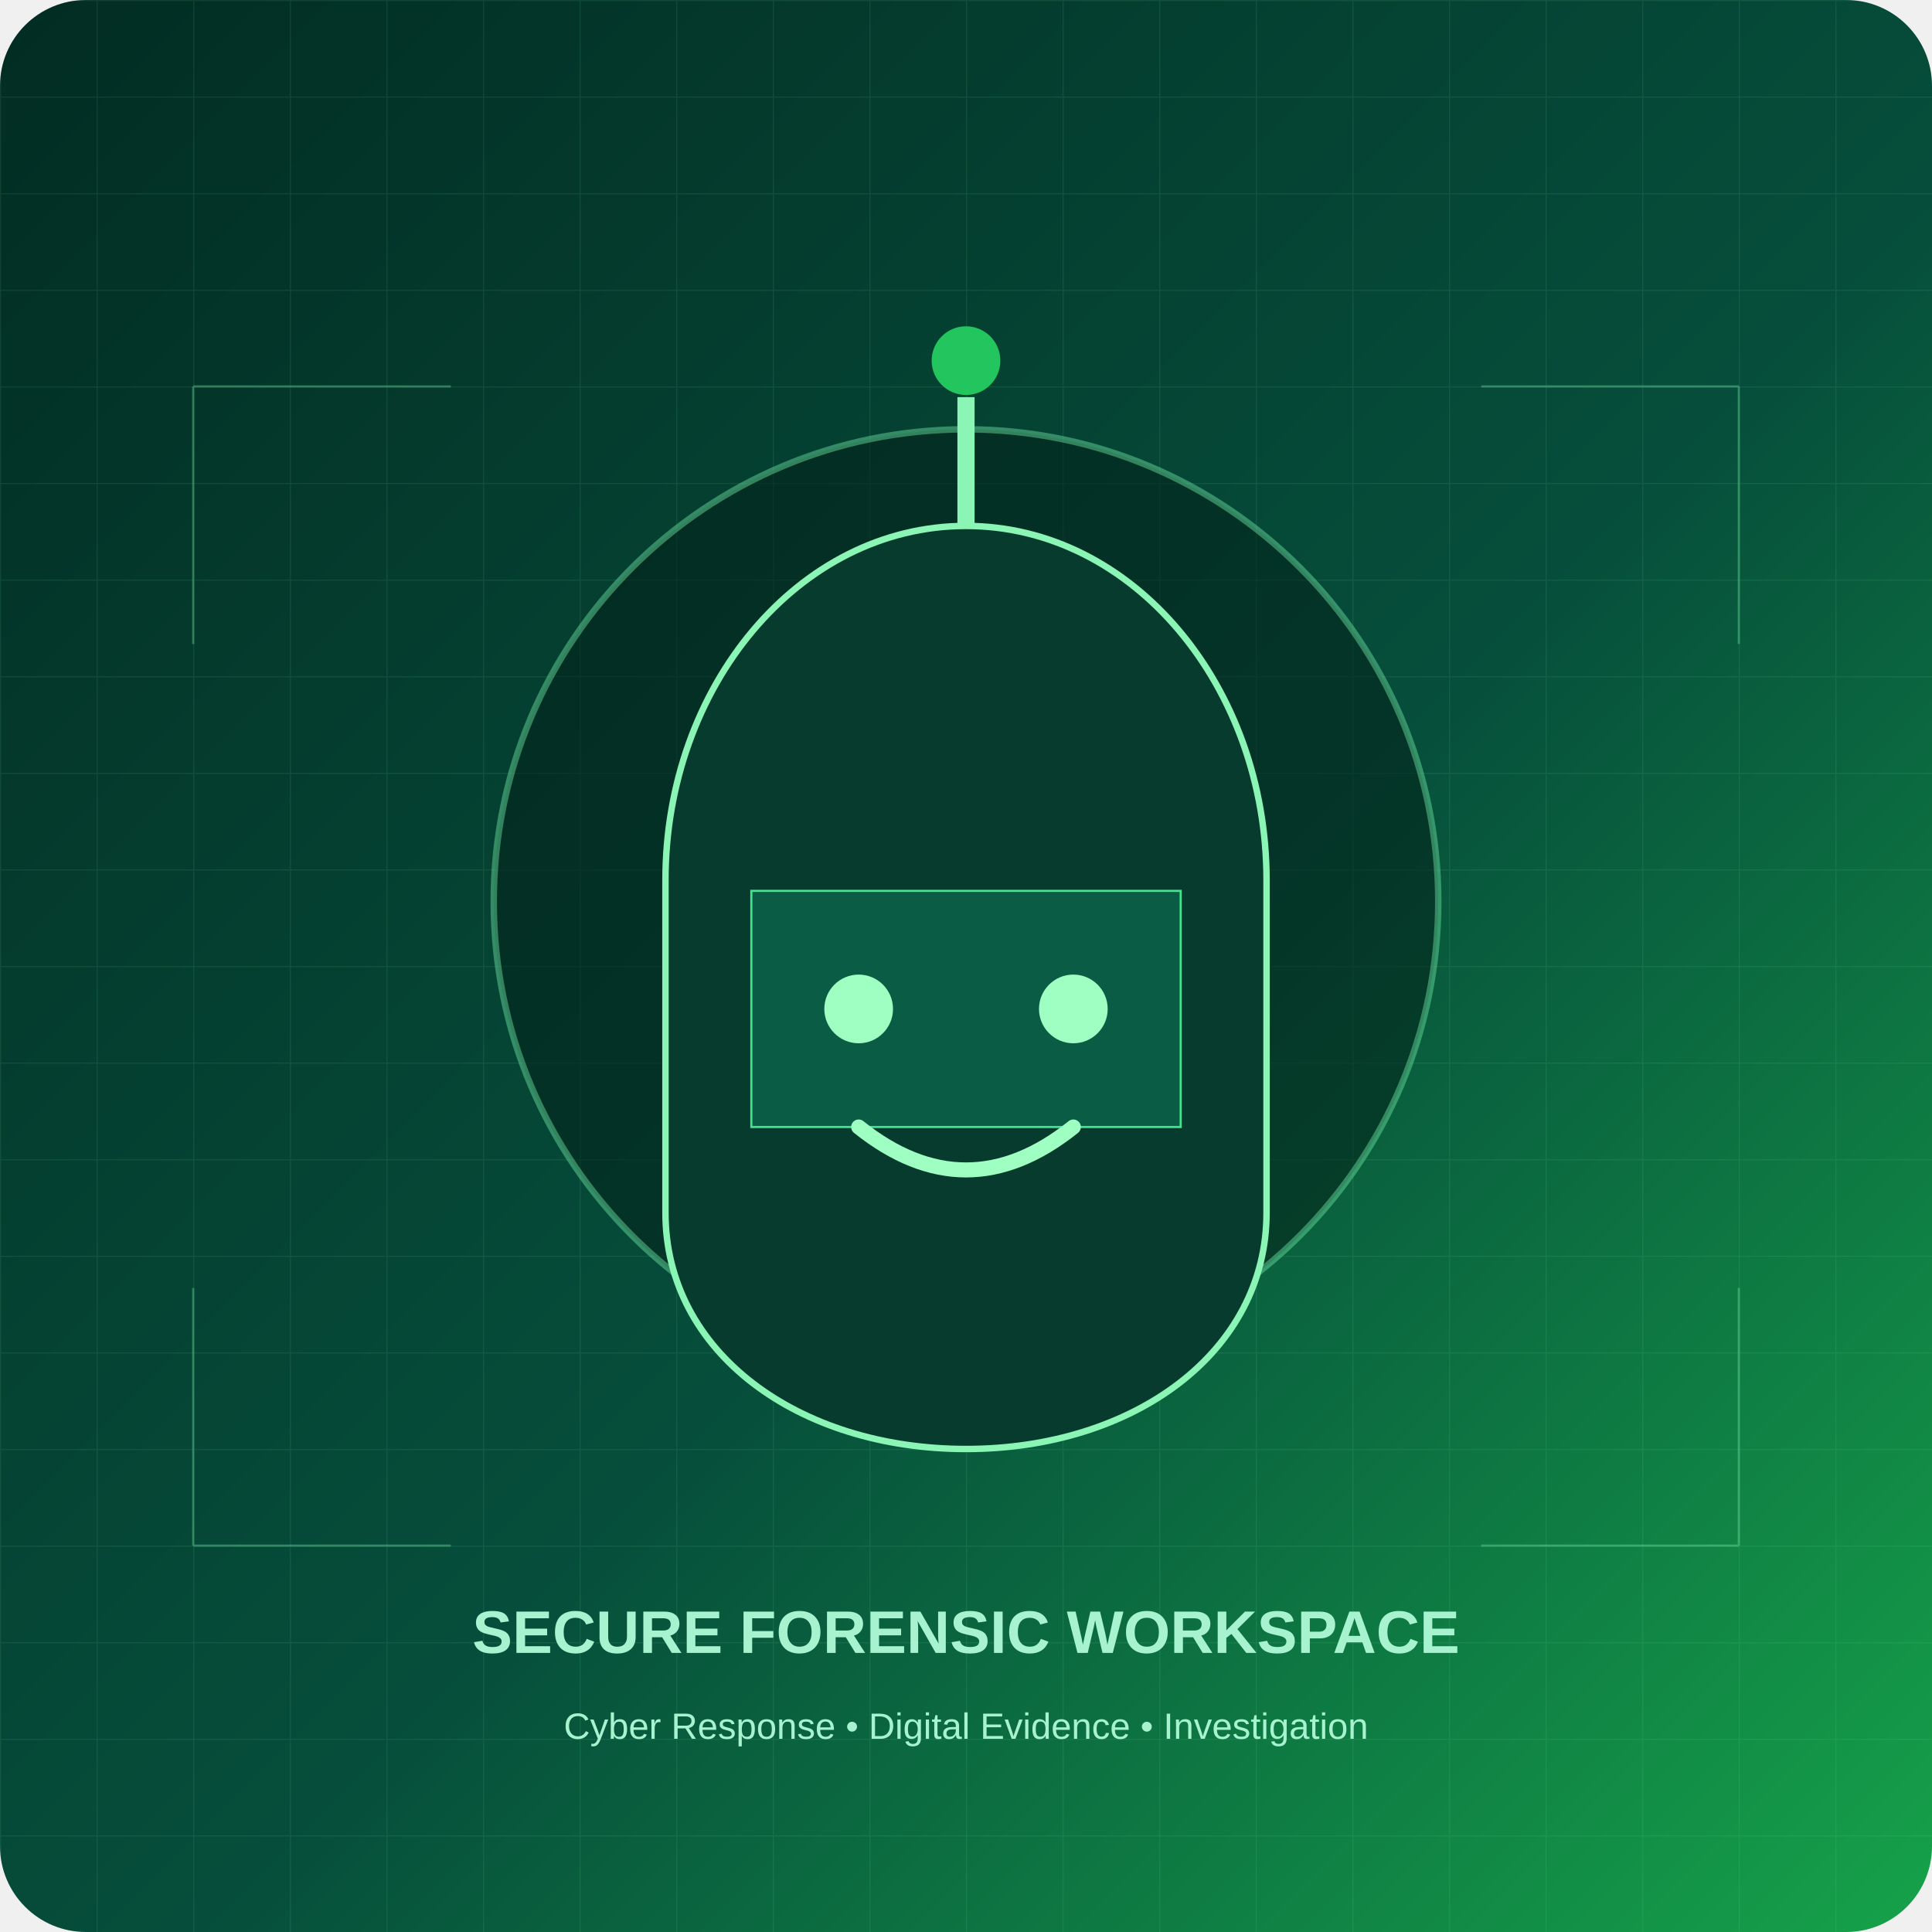
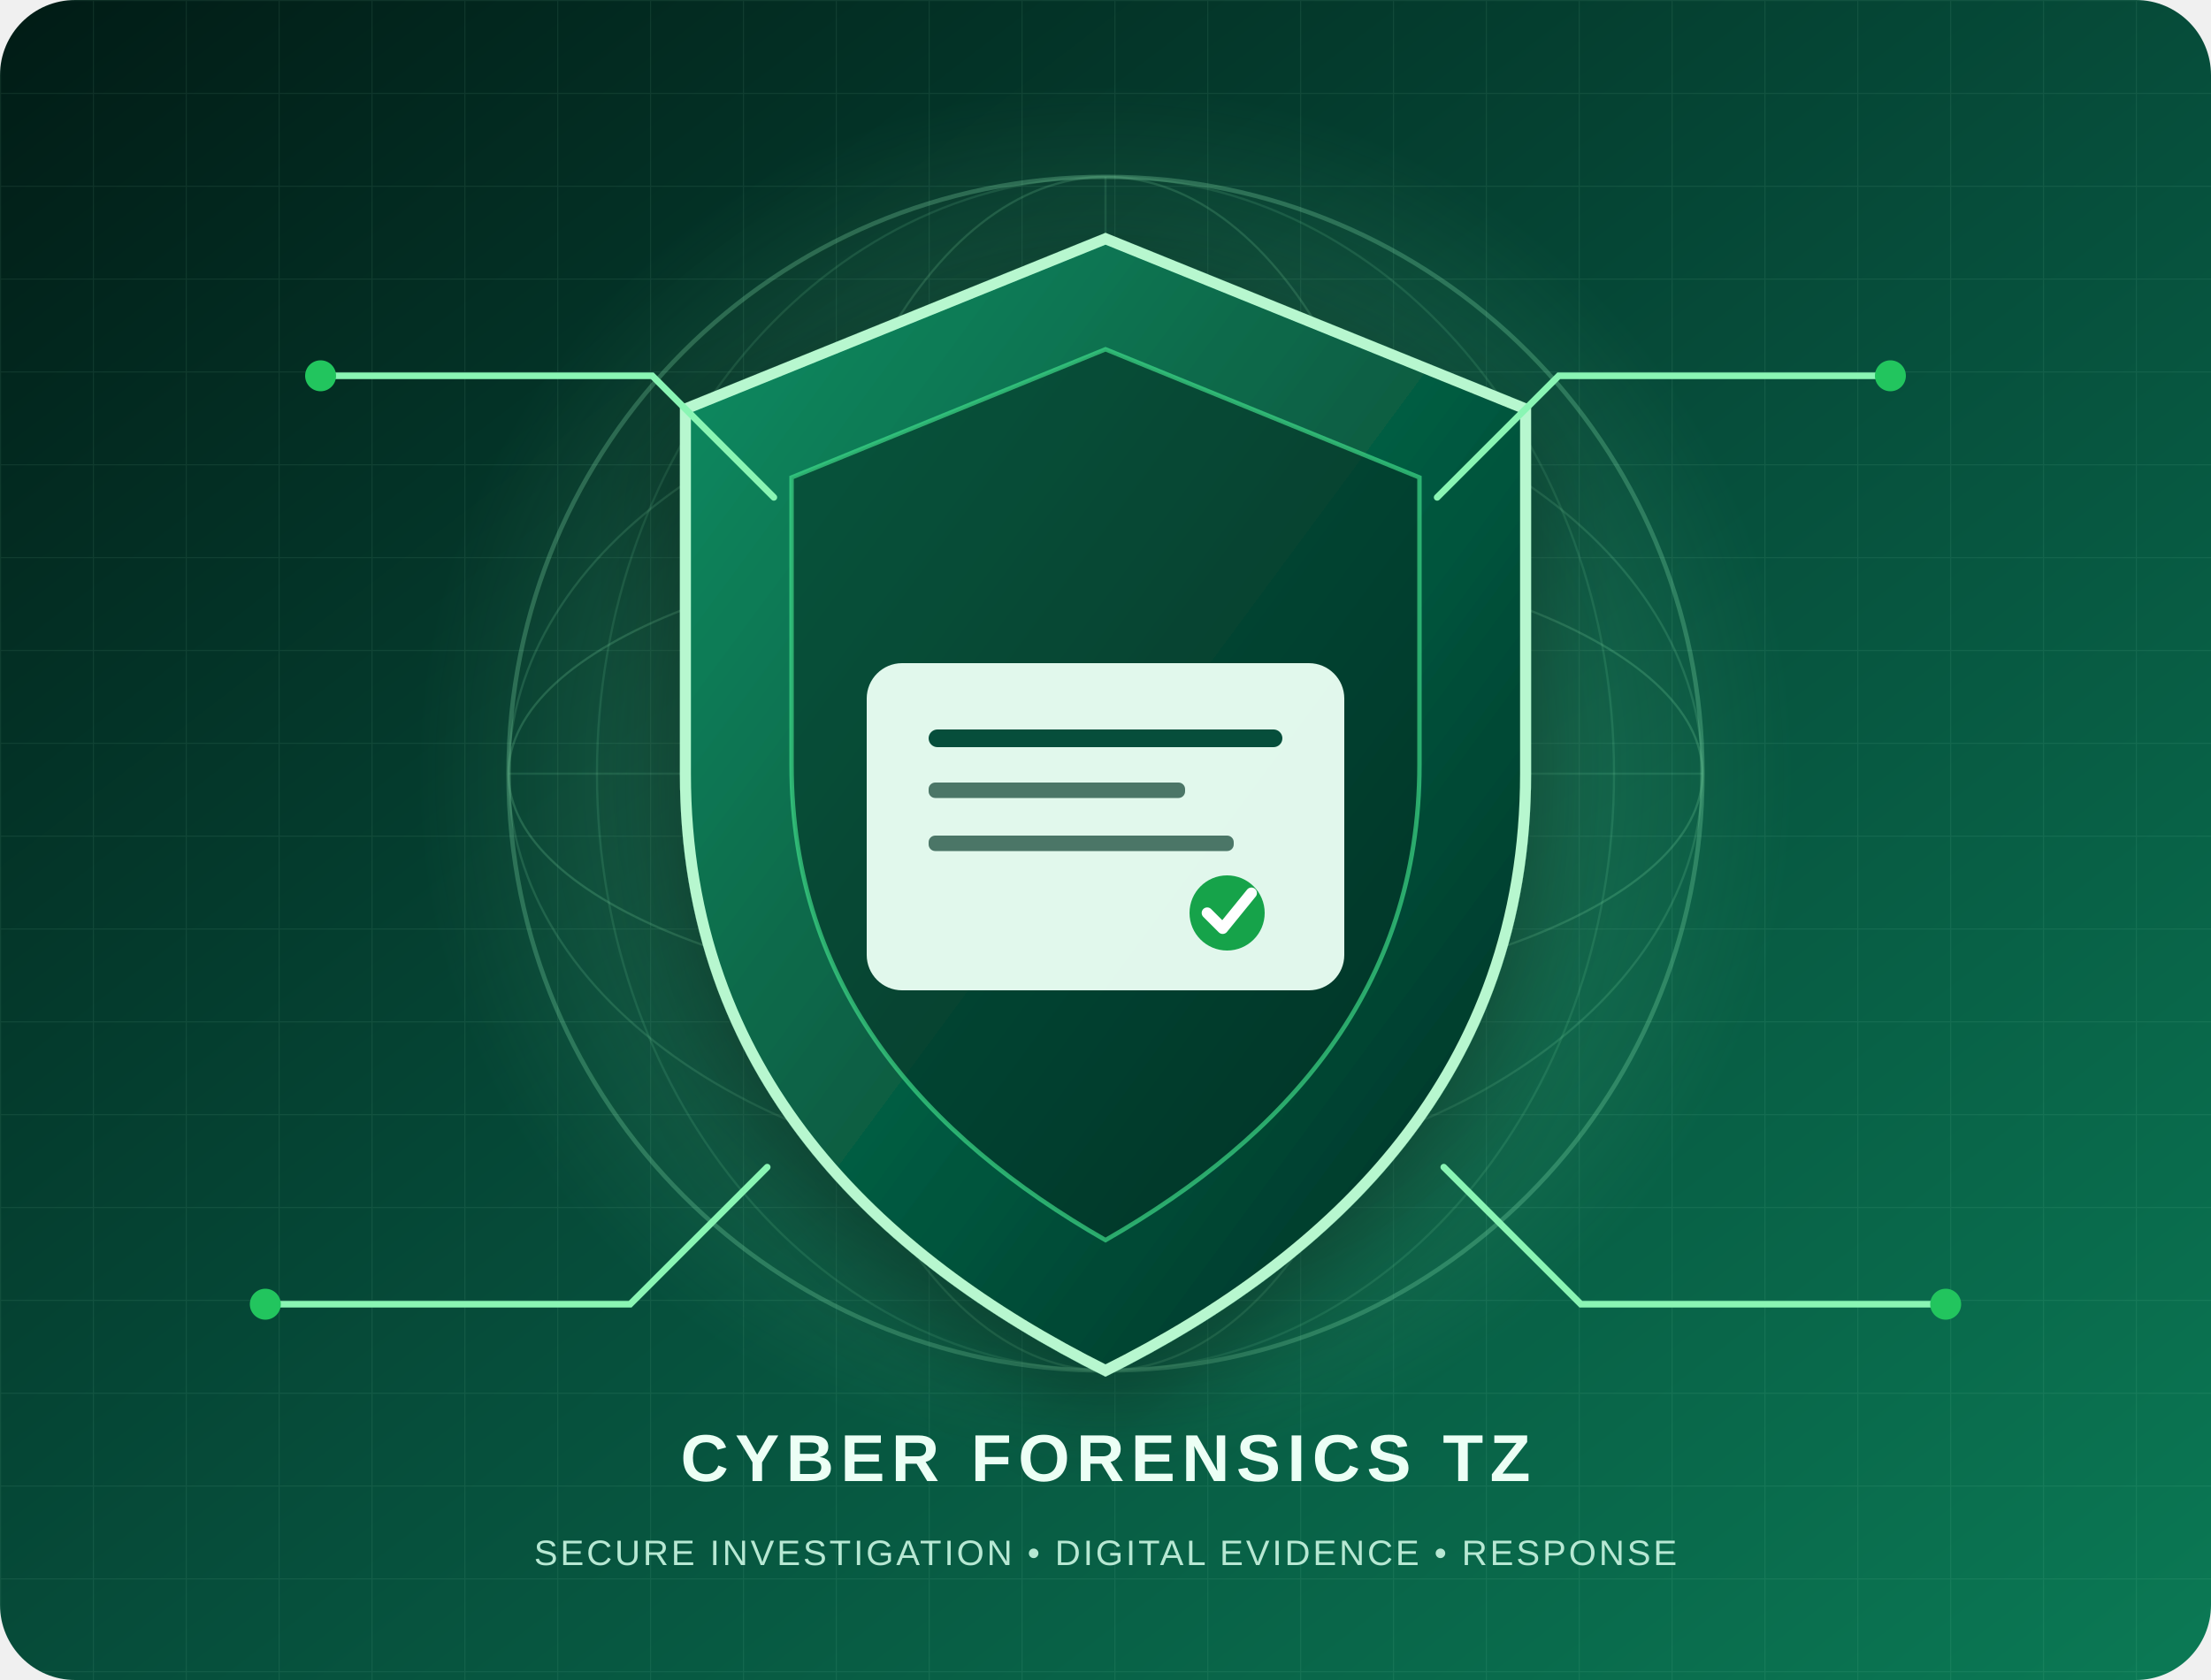
- <svg xmlns="http://www.w3.org/2000/svg" viewBox="0 0 900 900">
+ <svg xmlns="http://www.w3.org/2000/svg" viewBox="0 0 1000 760" role="img" aria-labelledby="title desc">
  <defs>
-     <linearGradient id="a" x1="0" y1="0" x2="1" y2="1">
-       <stop stop-color="#022c22" />
-       <stop offset=".55" stop-color="#064e3b" />
-       <stop offset="1" stop-color="#16a34a" />
+     <linearGradient id="bg" x1="0" y1="0" x2="1" y2="1">
+       <stop stop-color="#011b15" />
+       <stop offset=".52" stop-color="#064e3b" />
+       <stop offset="1" stop-color="#0b7a55" />
    </linearGradient>
-     <pattern id="g" width="45" height="45" patternUnits="userSpaceOnUse">
-       <path d="M45 0H0V45" fill="none" stroke="#86efac" stroke-opacity=".1" />
+     <linearGradient id="shield" x1="0" y1="0" x2="1" y2="1">
+       <stop stop-color="#0b8f63" />
+       <stop offset="1" stop-color="#022c22" />
+     </linearGradient>
+     <radialGradient id="glow">
+       <stop stop-color="#86efac" stop-opacity=".35" />
+       <stop offset="1" stop-color="#86efac" stop-opacity="0" />
+     </radialGradient>
+     <pattern id="grid" width="42" height="42" patternUnits="userSpaceOnUse">
+       <path d="M42 0H0V42" fill="none" stroke="#a7f3d0" stroke-opacity=".08" />
    </pattern>
+     <filter id="shadow">
+       <feDropShadow dx="0" dy="18" stdDeviation="22" flood-color="#000" flood-opacity=".35" />
+     </filter>
  </defs>
-   <rect width="900" height="900" rx="40" fill="url(#a)" />
-   <rect width="900" height="900" rx="40" fill="url(#g)" />
-   <circle cx="450" cy="420" r="220" fill="#021f18" fill-opacity=".55" stroke="#6ee7a5" stroke-opacity=".45" stroke-width="3" />
-   <path d="M310 410c0-90 62-165 140-165s140 75 140 165v155c0 65-62 110-140 110s-140-45-140-110z" fill="#073b2d" stroke="#8af5b4" stroke-width="3" />
-   <path d="M350 415h200v110H350z" fill="#0b5c44" stroke="#43e38e" />
-   <circle cx="400" cy="470" r="16" fill="#9fffc3" />
-   <circle cx="500" cy="470" r="16" fill="#9fffc3" />
-   <path d="M400 525q50 40 100 0" fill="none" stroke="#9fffc3" stroke-width="7" stroke-linecap="round" />
-   <path d="M450 245V185" stroke="#8af5b4" stroke-width="8" />
-   <circle cx="450" cy="168" r="16" fill="#22c55e" />
-   <g fill="#a7f3d0" font-family="Arial" text-anchor="middle">
-     <text x="450" y="770" font-size="28" font-weight="700">SECURE FORENSIC WORKSPACE</text>
-     <text x="450" y="810" font-size="17">Cyber Response • Digital Evidence • Investigation</text>
+   <rect width="1000" height="760" rx="34" fill="url(#bg)" />
+   <rect width="1000" height="760" rx="34" fill="url(#grid)" />
+   <circle cx="500" cy="350" r="310" fill="url(#glow)" />
+   <g transform="translate(500 350)" opacity=".62" fill="none" stroke="#9fffc3">
+     <ellipse rx="270" ry="105" stroke-opacity=".28" />
+     <ellipse rx="270" ry="185" stroke-opacity=".22" />
+     <ellipse rx="145" ry="270" stroke-opacity=".24" />
+     <ellipse rx="230" ry="270" stroke-opacity=".18" />
+     <circle r="270" stroke-opacity=".38" stroke-width="2" />
+     <path d="M-270 0H270M0-270V270" stroke-opacity=".18" />
  </g>
-   <g stroke="#7ff0ae" stroke-opacity=".35">
-     <path d="M90 180h120M90 180v120M810 180H690M810 180v120M90 720h120M90 720V600M810 720H690M810 720V600" />
+   <path d="M500 108L690 185v165c0 135-86 218-190 270-104-52-190-135-190-270V185z" fill="url(#shield)" stroke="#b7f7cf" stroke-width="5" filter="url(#shadow)" />
+   <path d="M500 158L642 216v130c0 101-60 168-142 215-82-47-142-114-142-215V216z" fill="#032f24" fill-opacity=".55" stroke="#43e38e" stroke-opacity=".65" stroke-width="2" />
+   <rect x="392" y="300" width="216" height="148" rx="16" fill="#eafff3" fill-opacity=".96" />
+   <rect x="420" y="330" width="160" height="8" rx="4" fill="#064e3b" />
+   <rect x="420" y="354" width="116" height="7" rx="3" fill="#4b7667" />
+   <rect x="420" y="378" width="138" height="7" rx="3" fill="#4b7667" />
+   <circle cx="555" cy="413" r="17" fill="#16a34a" />
+   <path d="M546 413l7 7 13-16" fill="none" stroke="#fff" stroke-width="5" stroke-linecap="round" stroke-linejoin="round" />
+   <g fill="none" stroke="#8af5b4" stroke-width="3" stroke-linecap="round">
+     <path d="M145 170h150l55 55" />
+     <path d="M855 170H705l-55 55" />
+     <path d="M120 590h165l62-62" />
+     <path d="M880 590H715l-62-62" />
+   </g>
+   <g fill="#22c55e">
+     <circle cx="145" cy="170" r="7" />
+     <circle cx="855" cy="170" r="7" />
+     <circle cx="120" cy="590" r="7" />
+     <circle cx="880" cy="590" r="7" />
+   </g>
+   <g fill="#ecfff5" text-anchor="middle" font-family="Arial,Segoe UI,sans-serif">
+     <text x="500" y="670" font-size="30" font-weight="800" letter-spacing="3">CYBER FORENSICS TZ</text>
+     <text x="500" y="708" font-size="16" fill="#b7e8d3" letter-spacing="1.2">SECURE INVESTIGATION • DIGITAL EVIDENCE • RESPONSE</text>
  </g>
</svg>
